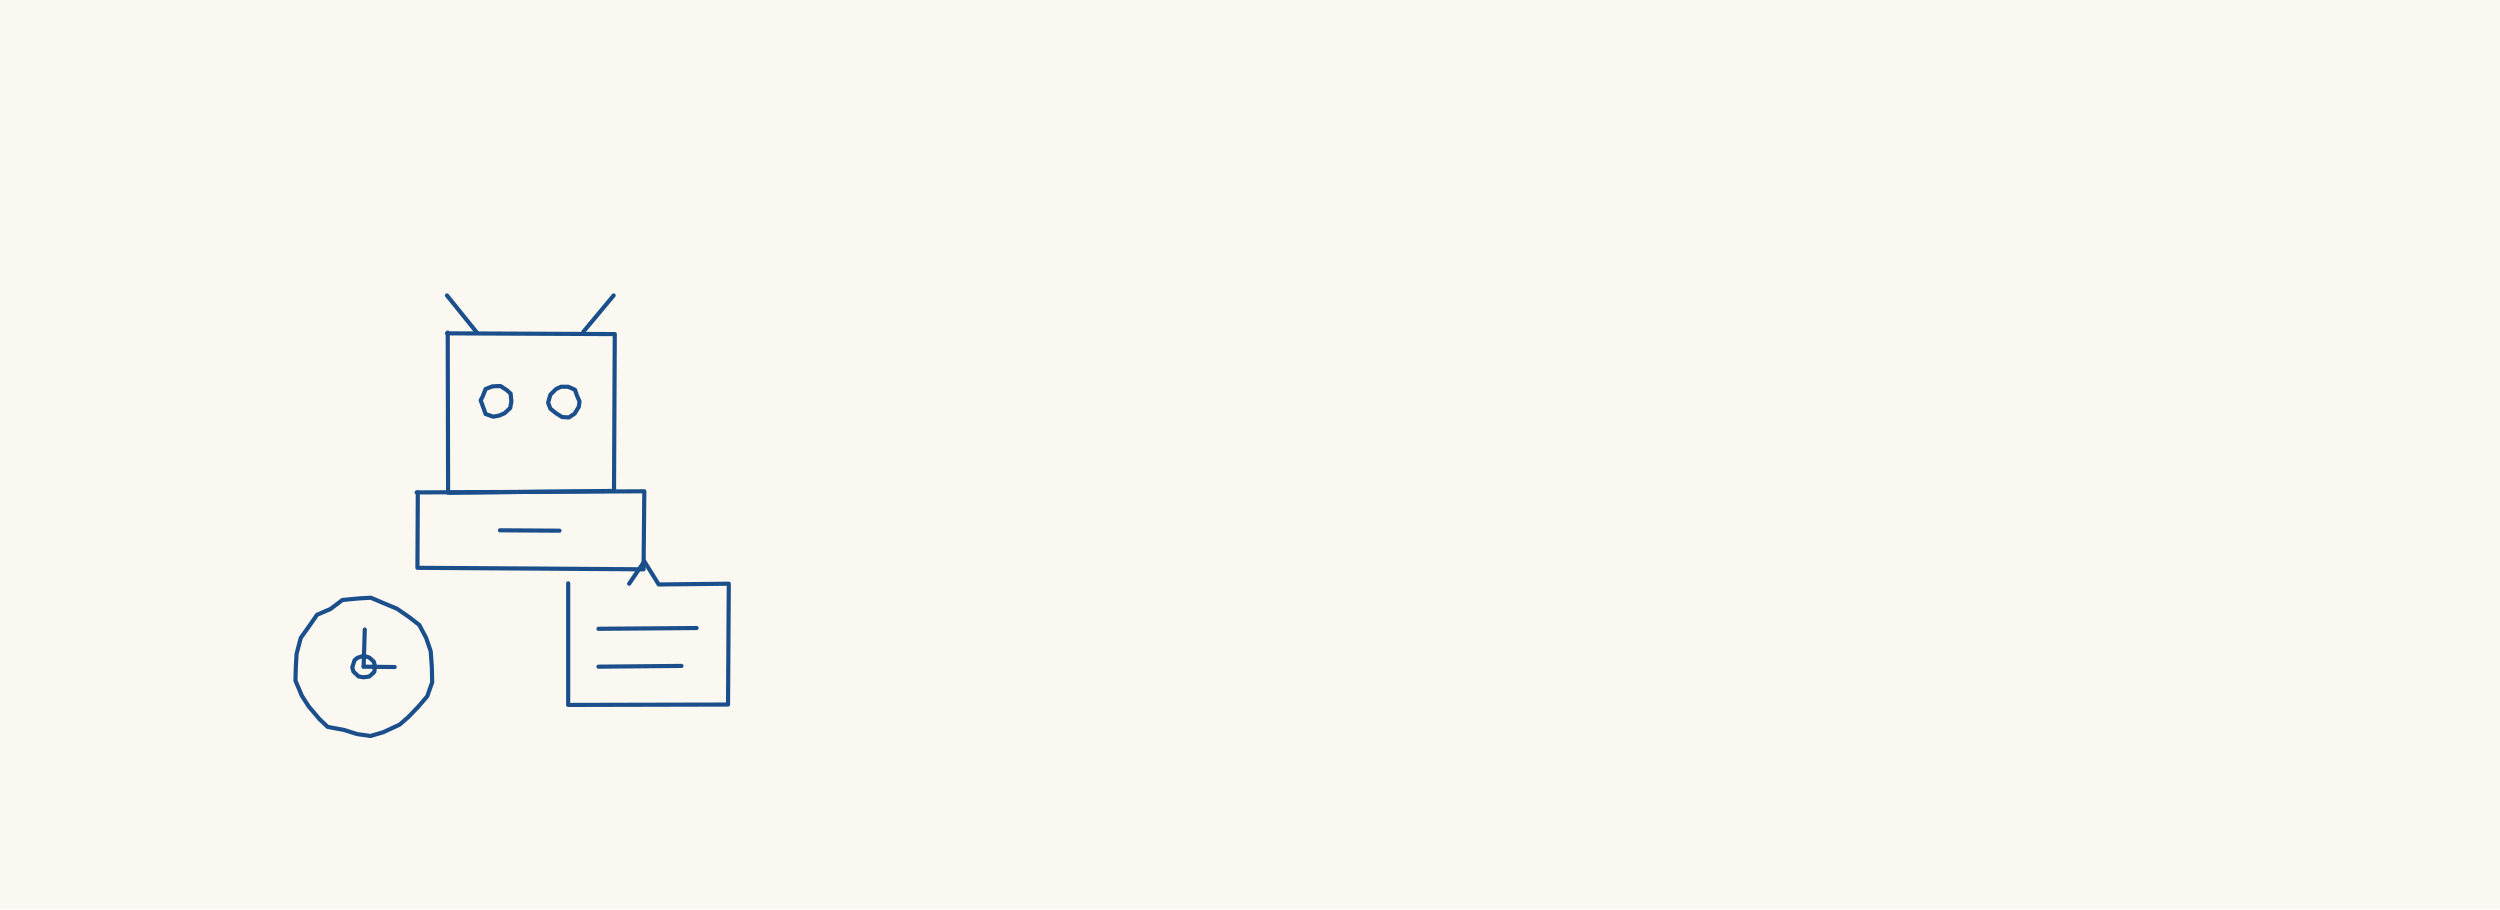
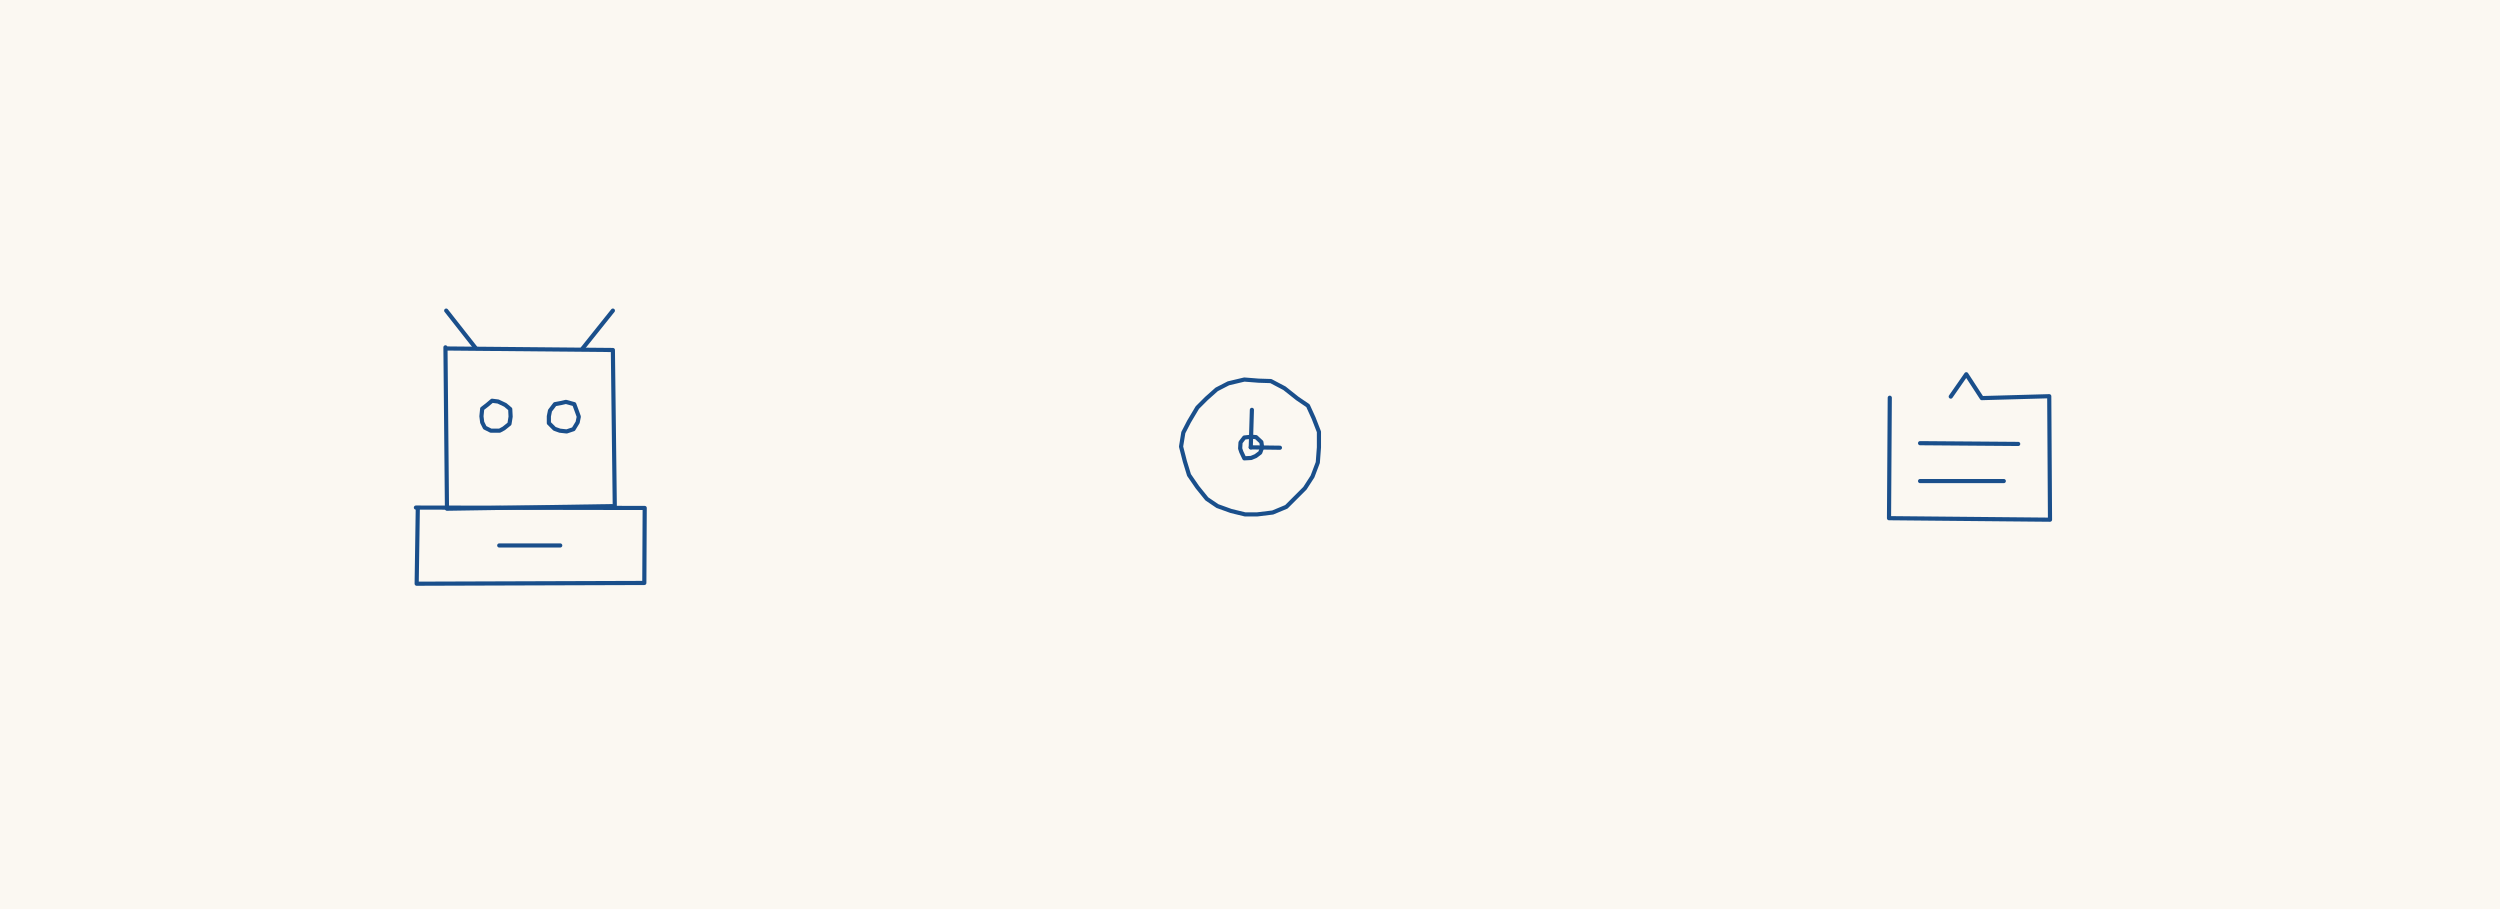
<svg xmlns="http://www.w3.org/2000/svg" viewBox="0 0 660 240" role="img" aria-label="ボールペン画: my-assistant">
  <rect width="660" height="240" fill="#fbf8f2" />
  <g stroke="#1a4f8b" stroke-width="1.1" fill="none" stroke-linecap="round" stroke-linejoin="round">
-     <path d="M 118.0 88.0 L 162.3 88.2 L 162.1 129.6 L 118.3 130.1 L 118.2 87.8 Z" />
-     <path d="M 110.0 130.0 L 170.1 129.7 L 169.9 150.3 L 110.2 149.9 L 110.3 129.9 Z" />
-     <path d="M 135.0 106.0 L 134.7 107.7 L 133.2 109.1 L 131.8 109.7 L 130.2 110.0 L 128.2 109.3 L 127.6 107.6 L 126.9 105.7 L 127.5 104.5 L 128.2 102.7 L 130.0 102.0 L 132.1 101.9 L 133.8 103.0 L 134.8 103.9 Z" />
-     <path d="M 153.0 106.0 L 152.8 107.4 L 151.7 109.2 L 150.2 110.2 L 148.4 110.1 L 146.8 109.1 L 145.3 107.9 L 144.7 106.3 L 145.3 104.2 L 146.8 102.7 L 148.1 102.1 L 150.0 102.1 L 151.8 102.9 L 152.3 104.4 Z" />
-     <path d="M 132.0 140.0 L 147.7 140.1" />
-     <path d="M 118.0 78.0 L 125.9 87.8" />
-     <path d="M 162.0 78.0 L 154.0 87.6" />
-     <path d="M 114.0 176.0 L 114.1 180.1 L 112.8 183.8 L 110.4 186.6 L 107.8 189.3 L 105.5 191.3 L 101.2 193.3 L 97.8 194.3 L 94.3 193.8 L 90.8 192.7 L 86.5 191.9 L 84.3 189.8 L 81.5 186.5 L 79.7 183.7 L 78.0 179.7 L 78.1 176.0 L 78.3 172.6 L 79.4 168.4 L 81.2 165.9 L 83.7 162.3 L 87.2 160.8 L 90.4 158.4 L 94.5 158.0 L 97.9 157.8 L 101.2 159.2 L 104.8 160.7 L 108.0 162.9 L 110.7 165.0 L 112.5 168.4 L 113.7 171.9 Z" />
-     <path d="M 96.0 176.0 L 96.3 166.2" />
-     <path d="M 96.0 176.0 L 104.2 176.1" />
-     <path d="M 99.0 176.0 L 98.8 177.4 L 97.5 178.6 L 96.0 178.8 L 94.7 178.6 L 93.3 177.3 L 93.0 176.2 L 93.6 174.3 L 94.3 173.7 L 96.0 173.1 L 97.5 173.6 L 98.7 174.7 Z" />
-     <path d="M 150.0 154.0 L 150.0 186.1 L 192.2 186.0 L 192.4 154.1 L 173.9 154.3 L 170.1 148.2 L 166.1 154.1" />
-     <path d="M 158.0 166.0 L 183.9 165.8" />
-     <path d="M 158.0 176.0 L 179.9 175.8" />
+     <g transform="translate(-0.2 4.0)">
+       <path d="M 118.0 88.0 L 162.0 88.4 L 162.5 129.6 L 118.2 130.3 L 117.8 87.7 Z" />
+       <path d="M 110.0 130.0 L 170.4 130.1 L 170.3 149.9 L 110.2 150.1 L 110.5 130.0 Z" />
+       <path d="M 135.0 106.0 L 134.7 107.9 L 133.2 109.1 L 132.1 109.7 L 129.8 109.7 L 128.2 108.9 L 127.5 107.5 L 127.3 105.9 L 127.5 103.9 L 128.8 102.9 L 130.1 101.8 L 131.7 102.0 L 133.6 102.9 L 134.9 104.0 Z" />
+       <path d="M 153.0 106.0 L 152.7 107.5 L 151.6 109.3 L 149.8 109.9 L 148.0 109.7 L 146.6 109.2 L 145.1 107.7 L 145.1 105.9 L 145.4 104.4 L 146.7 102.7 L 148.3 102.4 L 149.6 102.1 L 151.8 102.7 L 152.5 104.6 Z" />
+       <path d="M 132.0 140.0 L 148.1 140.0" />
+       <path d="M 118.0 78.0 L 125.7 87.8" />
+       <path d="M 162.0 78.0 L 154.0 88.0" />
+     </g>
+     <g transform="translate(234.2 -57.9)">
+       <path d="M 114.0 176.0 L 113.7 180.0 L 112.3 183.7 L 110.3 186.8 L 107.8 189.3 L 105.4 191.7 L 101.8 193.2 L 97.7 193.7 L 94.5 193.7 L 90.8 192.8 L 87.2 191.5 L 84.4 189.6 L 81.9 186.5 L 79.7 183.3 L 78.6 179.7 L 77.6 175.8 L 78.2 172.1 L 79.7 169.2 L 81.9 165.5 L 84.3 163.1 L 87.0 160.7 L 90.1 159.1 L 94.3 158.1 L 98.1 158.4 L 101.3 158.5 L 104.9 160.4 L 108.3 163.1 L 111.1 165.0 L 112.6 168.3 L 114.0 171.9 Z" />
+       <path d="M 96.0 176.0 L 96.3 166.1" />
+       <path d="M 96.0 176.0 L 103.7 176.1" />
+       <path d="M 99.0 176.0 L 98.5 177.4 L 97.3 178.3 L 96.1 178.8 L 94.3 178.9 L 93.5 177.2 L 93.2 176.3 L 93.3 174.7 L 94.3 173.4 L 96.2 173.2 L 97.4 173.3 L 98.8 174.6 Z" />
+     </g>
+     <g transform="translate(348.9 -49.0)">
+       <path d="M 150.0 154.0 L 149.8 185.8 L 192.3 186.2 L 192.1 153.6 L 174.3 154.1 L 170.2 147.8 L 166.1 153.7" />
+       <path d="M 158.0 166.0 L 183.9 166.2" />
+       <path d="M 158.0 176.0 L 180.1 176.0" />
+     </g>
  </g>
</svg>
